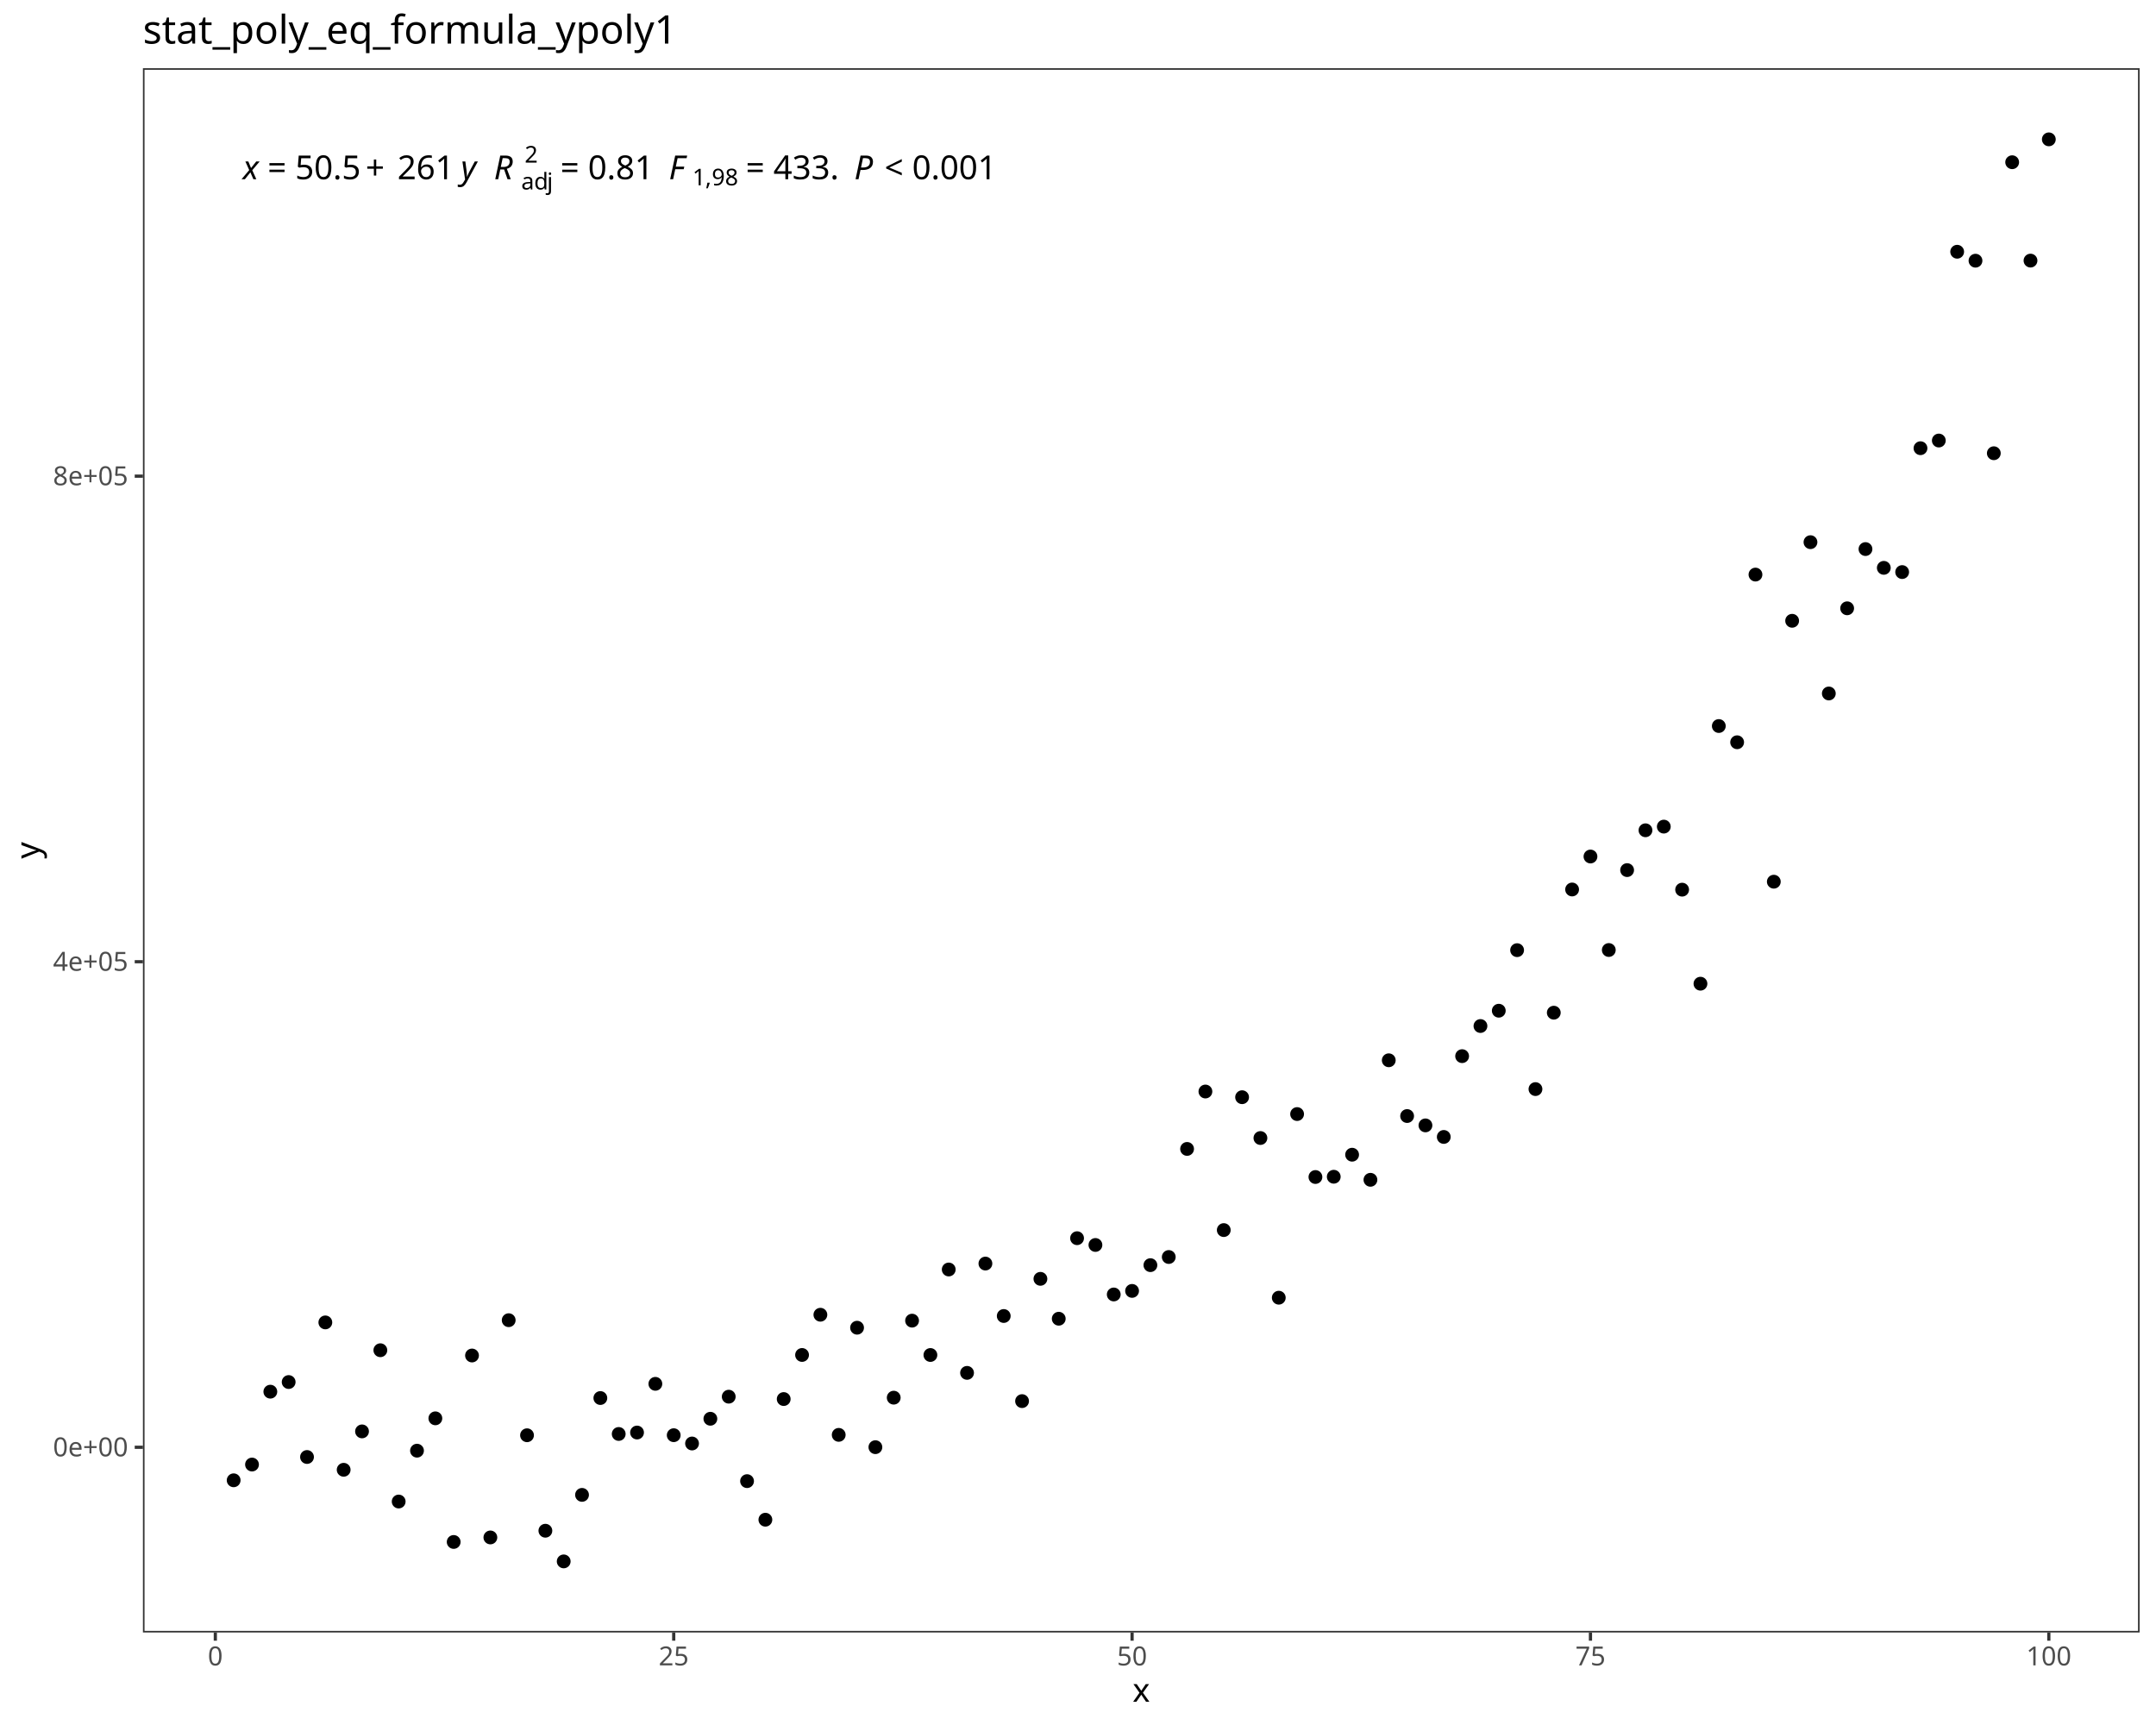
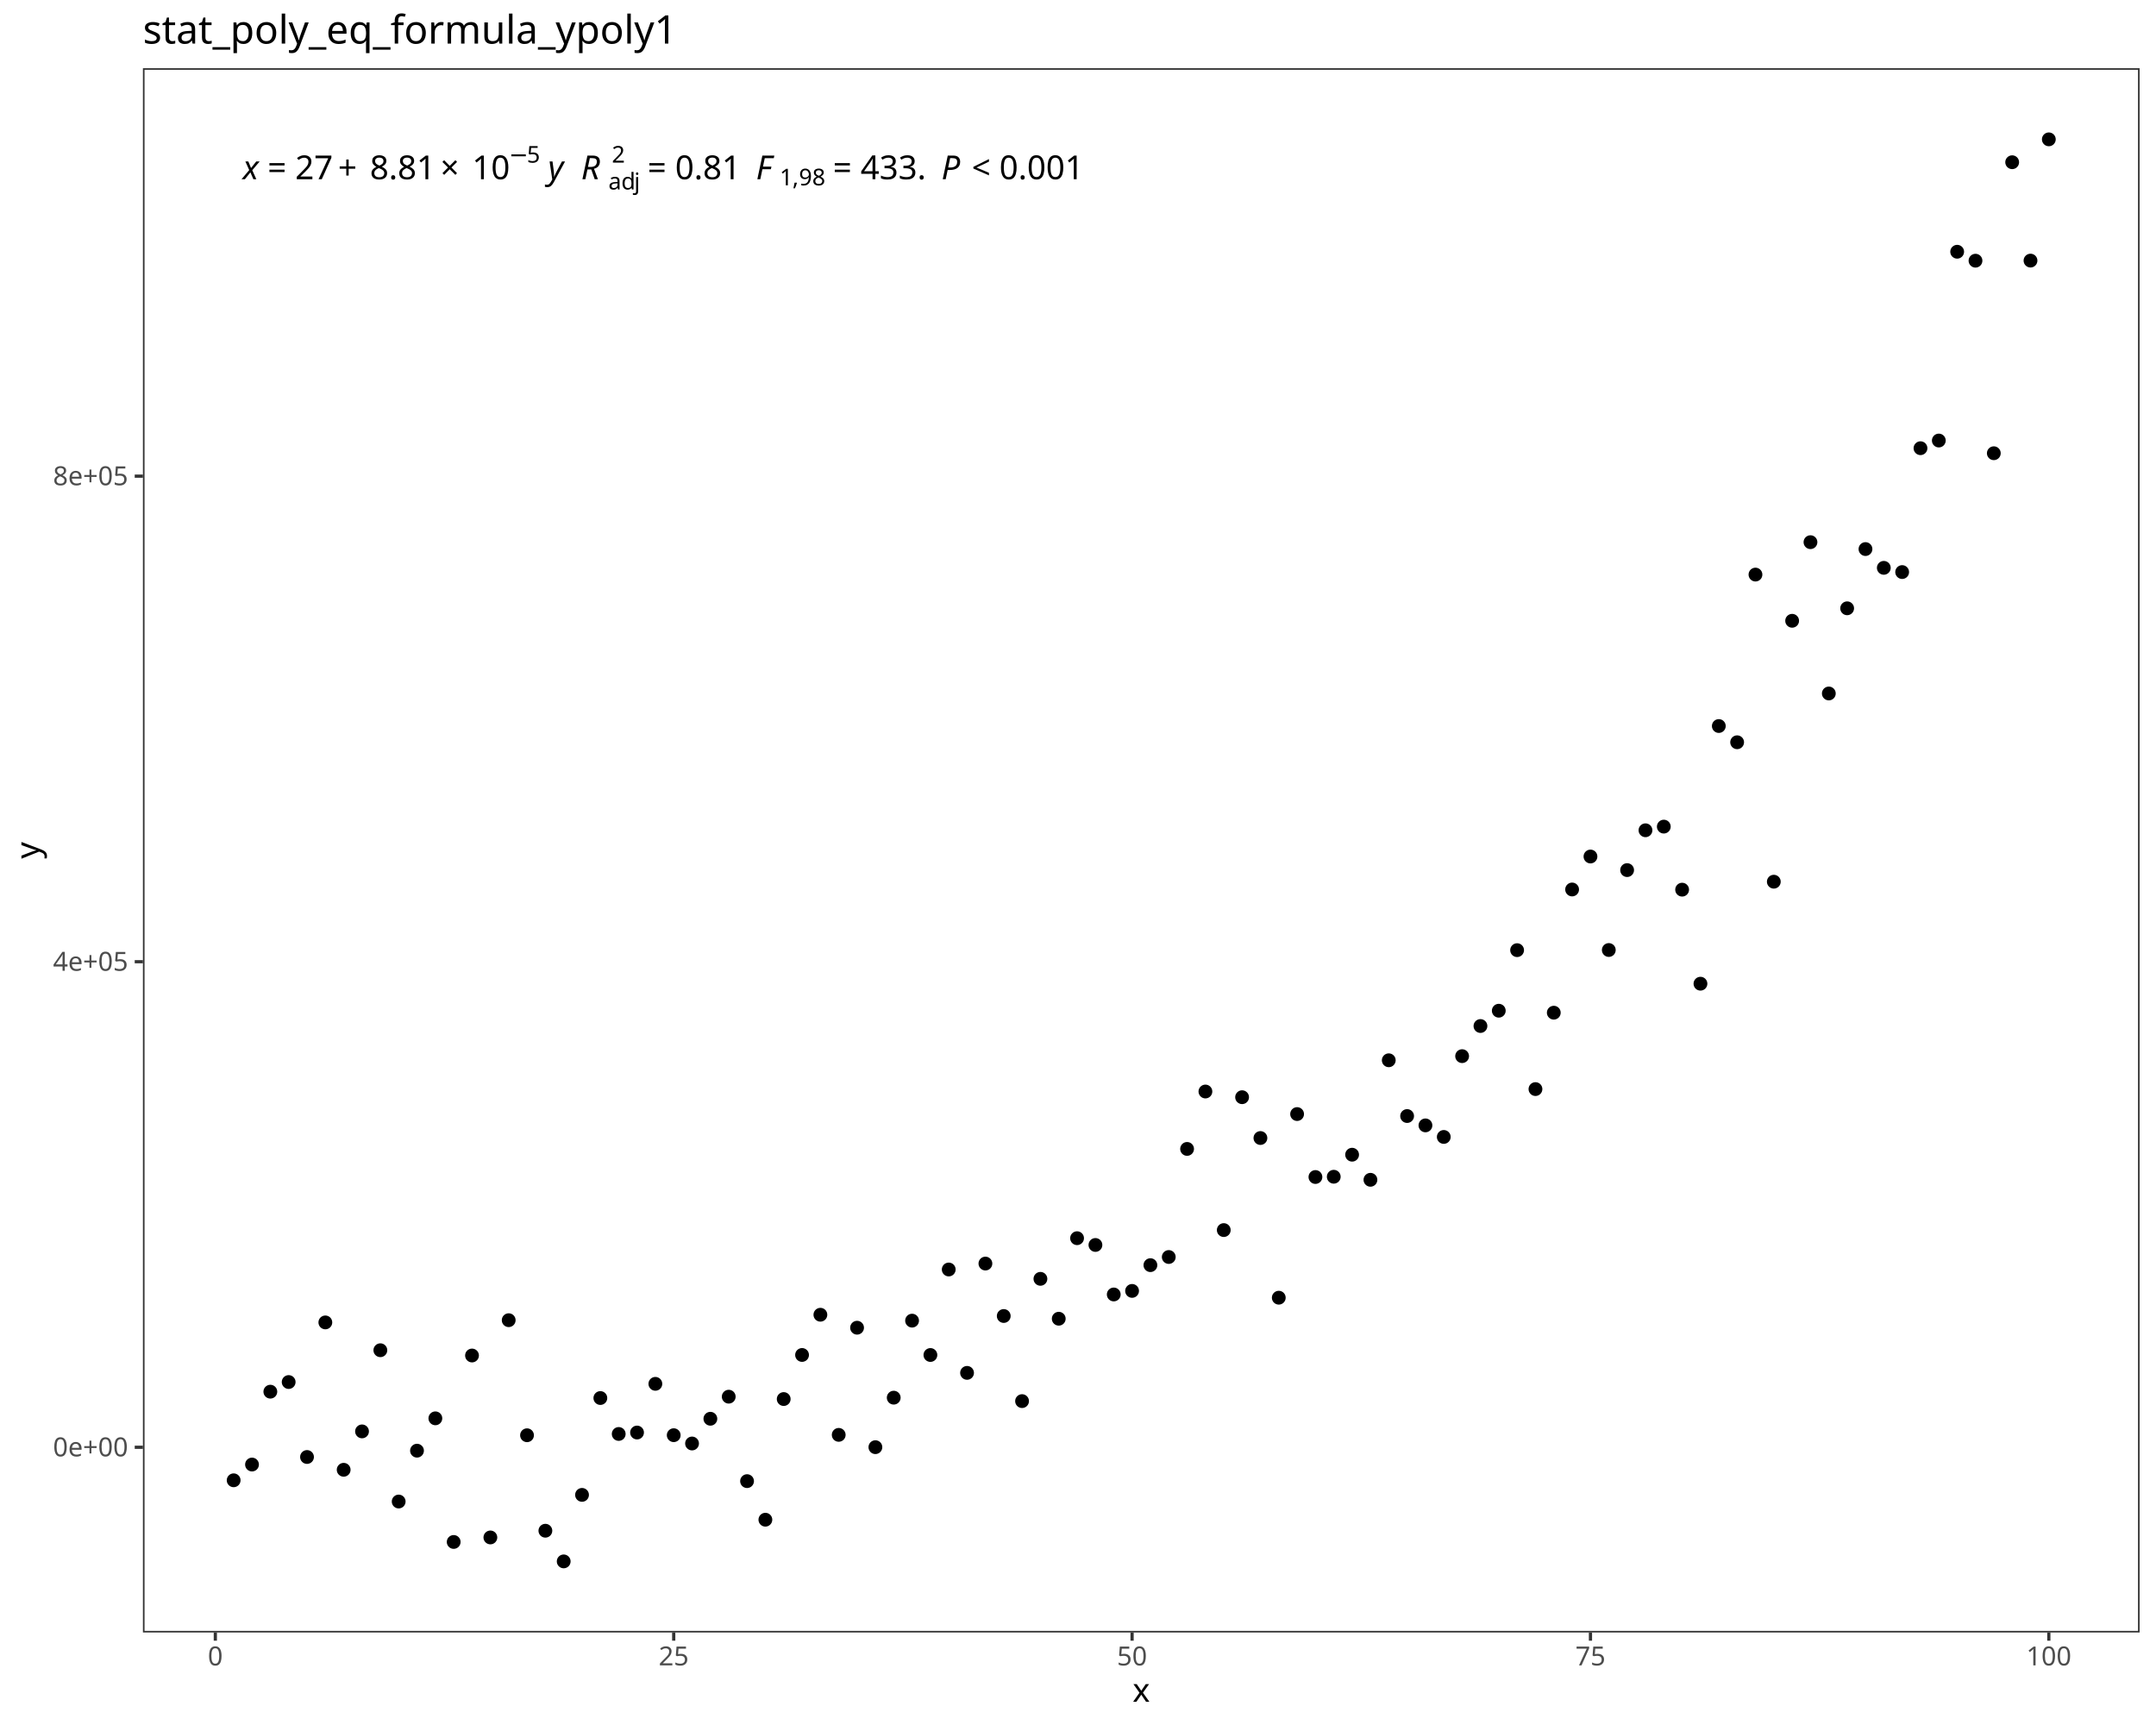
<svg xmlns="http://www.w3.org/2000/svg" class="svglite" data-engine-version="2.0" width="720.00pt" height="576.00pt" viewBox="0 0 720.00 576.00">
  <defs>
    <style type="text/css">
    .svglite line, .svglite polyline, .svglite polygon, .svglite path, .svglite rect, .svglite circle {
      fill: none;
      stroke: #000000;
      stroke-linecap: round;
      stroke-linejoin: round;
      stroke-miterlimit: 10.00;
    }
  </style>
  </defs>
  <rect width="100%" height="100%" style="stroke: none; fill: #FFFFFF;" />
  <defs>
    <clipPath id="cpMC4wMHw3MjAuMDB8MC4wMHw1NzYuMDA=">
      <rect x="0.00" y="0.00" width="720.00" height="576.00" />
    </clipPath>
  </defs>
  <g clip-path="url(#cpMC4wMHw3MjAuMDB8MC4wMHw1NzYuMDA=)">
    <rect x="0.00" y="0.00" width="720.00" height="576.00" style="stroke-width: 1.07; stroke: #FFFFFF; fill: #FFFFFF;" />
  </g>
  <defs>
    <clipPath id="cpNDcuNzN8NzE0LjUyfDIyLjc4fDU0NS4xMQ==">
      <rect x="47.73" y="22.78" width="666.80" height="522.33" />
    </clipPath>
  </defs>
  <g clip-path="url(#cpNDcuNzN8NzE0LjUyfDIyLjc4fDU0NS4xMQ==)">
    <rect x="47.73" y="22.78" width="666.80" height="522.33" style="stroke-width: 1.07; stroke: none; fill: #FFFFFF;" />
    <circle cx="78.03" cy="494.29" r="1.95" style="stroke-width: 0.71; fill: #000000;" />
    <circle cx="84.16" cy="489.03" r="1.95" style="stroke-width: 0.71; fill: #000000;" />
    <circle cx="90.28" cy="464.70" r="1.95" style="stroke-width: 0.71; fill: #000000;" />
    <circle cx="96.40" cy="461.48" r="1.95" style="stroke-width: 0.71; fill: #000000;" />
    <circle cx="102.53" cy="486.51" r="1.95" style="stroke-width: 0.71; fill: #000000;" />
    <circle cx="108.65" cy="441.57" r="1.95" style="stroke-width: 0.71; fill: #000000;" />
    <circle cx="114.77" cy="490.78" r="1.95" style="stroke-width: 0.71; fill: #000000;" />
    <circle cx="120.90" cy="477.96" r="1.95" style="stroke-width: 0.71; fill: #000000;" />
    <circle cx="127.02" cy="450.86" r="1.95" style="stroke-width: 0.71; fill: #000000;" />
    <circle cx="133.14" cy="501.38" r="1.95" style="stroke-width: 0.71; fill: #000000;" />
    <circle cx="139.26" cy="484.40" r="1.95" style="stroke-width: 0.71; fill: #000000;" />
    <circle cx="145.39" cy="473.60" r="1.95" style="stroke-width: 0.71; fill: #000000;" />
    <circle cx="151.51" cy="514.88" r="1.95" style="stroke-width: 0.71; fill: #000000;" />
    <circle cx="157.63" cy="452.62" r="1.95" style="stroke-width: 0.71; fill: #000000;" />
    <circle cx="163.76" cy="513.37" r="1.95" style="stroke-width: 0.71; fill: #000000;" />
    <circle cx="169.88" cy="440.83" r="1.95" style="stroke-width: 0.71; fill: #000000;" />
    <circle cx="176.00" cy="479.25" r="1.95" style="stroke-width: 0.71; fill: #000000;" />
    <circle cx="182.13" cy="511.13" r="1.95" style="stroke-width: 0.71; fill: #000000;" />
    <circle cx="188.25" cy="521.37" r="1.95" style="stroke-width: 0.71; fill: #000000;" />
    <circle cx="194.37" cy="499.16" r="1.95" style="stroke-width: 0.71; fill: #000000;" />
    <circle cx="200.49" cy="466.82" r="1.95" style="stroke-width: 0.71; fill: #000000;" />
    <circle cx="206.62" cy="478.82" r="1.95" style="stroke-width: 0.71; fill: #000000;" />
    <circle cx="212.74" cy="478.34" r="1.95" style="stroke-width: 0.71; fill: #000000;" />
    <circle cx="218.86" cy="462.08" r="1.95" style="stroke-width: 0.71; fill: #000000;" />
    <circle cx="224.99" cy="479.23" r="1.95" style="stroke-width: 0.71; fill: #000000;" />
    <circle cx="231.11" cy="482.00" r="1.95" style="stroke-width: 0.71; fill: #000000;" />
    <circle cx="237.23" cy="473.74" r="1.95" style="stroke-width: 0.71; fill: #000000;" />
    <circle cx="243.36" cy="466.37" r="1.95" style="stroke-width: 0.71; fill: #000000;" />
    <circle cx="249.48" cy="494.57" r="1.95" style="stroke-width: 0.71; fill: #000000;" />
    <circle cx="255.60" cy="507.45" r="1.95" style="stroke-width: 0.71; fill: #000000;" />
    <circle cx="261.72" cy="467.16" r="1.95" style="stroke-width: 0.71; fill: #000000;" />
    <circle cx="267.85" cy="452.44" r="1.95" style="stroke-width: 0.71; fill: #000000;" />
    <circle cx="273.97" cy="439.01" r="1.95" style="stroke-width: 0.71; fill: #000000;" />
    <circle cx="280.09" cy="479.12" r="1.95" style="stroke-width: 0.71; fill: #000000;" />
    <circle cx="286.22" cy="443.34" r="1.95" style="stroke-width: 0.71; fill: #000000;" />
    <circle cx="292.34" cy="483.23" r="1.95" style="stroke-width: 0.71; fill: #000000;" />
    <circle cx="298.46" cy="466.70" r="1.95" style="stroke-width: 0.71; fill: #000000;" />
    <circle cx="304.59" cy="440.98" r="1.95" style="stroke-width: 0.71; fill: #000000;" />
    <circle cx="310.71" cy="452.45" r="1.95" style="stroke-width: 0.71; fill: #000000;" />
    <circle cx="316.83" cy="423.90" r="1.95" style="stroke-width: 0.71; fill: #000000;" />
    <circle cx="322.95" cy="458.42" r="1.95" style="stroke-width: 0.71; fill: #000000;" />
    <circle cx="329.08" cy="421.92" r="1.95" style="stroke-width: 0.71; fill: #000000;" />
    <circle cx="335.20" cy="439.43" r="1.95" style="stroke-width: 0.71; fill: #000000;" />
    <circle cx="341.32" cy="467.85" r="1.95" style="stroke-width: 0.71; fill: #000000;" />
    <circle cx="347.45" cy="427.02" r="1.95" style="stroke-width: 0.71; fill: #000000;" />
    <circle cx="353.57" cy="440.34" r="1.95" style="stroke-width: 0.71; fill: #000000;" />
    <circle cx="359.69" cy="413.45" r="1.95" style="stroke-width: 0.71; fill: #000000;" />
    <circle cx="365.82" cy="415.71" r="1.95" style="stroke-width: 0.71; fill: #000000;" />
    <circle cx="371.94" cy="432.24" r="1.95" style="stroke-width: 0.71; fill: #000000;" />
    <circle cx="378.06" cy="431.05" r="1.95" style="stroke-width: 0.71; fill: #000000;" />
    <circle cx="384.18" cy="422.45" r="1.95" style="stroke-width: 0.71; fill: #000000;" />
    <circle cx="390.31" cy="419.73" r="1.95" style="stroke-width: 0.71; fill: #000000;" />
    <circle cx="396.43" cy="383.64" r="1.95" style="stroke-width: 0.71; fill: #000000;" />
    <circle cx="402.55" cy="364.47" r="1.95" style="stroke-width: 0.71; fill: #000000;" />
    <circle cx="408.68" cy="410.74" r="1.95" style="stroke-width: 0.71; fill: #000000;" />
    <circle cx="414.80" cy="366.37" r="1.95" style="stroke-width: 0.71; fill: #000000;" />
    <circle cx="420.92" cy="380.00" r="1.95" style="stroke-width: 0.71; fill: #000000;" />
    <circle cx="427.05" cy="433.32" r="1.95" style="stroke-width: 0.71; fill: #000000;" />
    <circle cx="433.17" cy="372.00" r="1.95" style="stroke-width: 0.71; fill: #000000;" />
    <circle cx="439.29" cy="393.02" r="1.95" style="stroke-width: 0.71; fill: #000000;" />
    <circle cx="445.41" cy="392.93" r="1.95" style="stroke-width: 0.71; fill: #000000;" />
    <circle cx="451.54" cy="385.57" r="1.95" style="stroke-width: 0.71; fill: #000000;" />
    <circle cx="457.66" cy="393.95" r="1.95" style="stroke-width: 0.71; fill: #000000;" />
    <circle cx="463.78" cy="354.04" r="1.95" style="stroke-width: 0.71; fill: #000000;" />
    <circle cx="469.91" cy="372.66" r="1.95" style="stroke-width: 0.71; fill: #000000;" />
    <circle cx="476.03" cy="375.78" r="1.95" style="stroke-width: 0.71; fill: #000000;" />
    <circle cx="482.15" cy="379.64" r="1.95" style="stroke-width: 0.71; fill: #000000;" />
    <circle cx="488.28" cy="352.66" r="1.95" style="stroke-width: 0.71; fill: #000000;" />
    <circle cx="494.40" cy="342.60" r="1.95" style="stroke-width: 0.71; fill: #000000;" />
    <circle cx="500.52" cy="337.49" r="1.95" style="stroke-width: 0.71; fill: #000000;" />
    <circle cx="506.64" cy="317.27" r="1.95" style="stroke-width: 0.71; fill: #000000;" />
    <circle cx="512.77" cy="363.66" r="1.95" style="stroke-width: 0.71; fill: #000000;" />
    <circle cx="518.89" cy="338.15" r="1.95" style="stroke-width: 0.71; fill: #000000;" />
    <circle cx="525.01" cy="297.01" r="1.95" style="stroke-width: 0.71; fill: #000000;" />
    <circle cx="531.14" cy="286.00" r="1.95" style="stroke-width: 0.71; fill: #000000;" />
    <circle cx="537.26" cy="317.22" r="1.95" style="stroke-width: 0.71; fill: #000000;" />
    <circle cx="543.38" cy="290.54" r="1.95" style="stroke-width: 0.71; fill: #000000;" />
    <circle cx="549.51" cy="277.24" r="1.95" style="stroke-width: 0.71; fill: #000000;" />
    <circle cx="555.63" cy="276.02" r="1.95" style="stroke-width: 0.71; fill: #000000;" />
    <circle cx="561.75" cy="297.07" r="1.95" style="stroke-width: 0.71; fill: #000000;" />
    <circle cx="567.87" cy="328.47" r="1.95" style="stroke-width: 0.71; fill: #000000;" />
    <circle cx="574.00" cy="242.43" r="1.95" style="stroke-width: 0.71; fill: #000000;" />
    <circle cx="580.12" cy="247.85" r="1.95" style="stroke-width: 0.71; fill: #000000;" />
    <circle cx="586.24" cy="191.86" r="1.95" style="stroke-width: 0.71; fill: #000000;" />
    <circle cx="592.37" cy="294.41" r="1.95" style="stroke-width: 0.71; fill: #000000;" />
    <circle cx="598.49" cy="207.29" r="1.95" style="stroke-width: 0.71; fill: #000000;" />
    <circle cx="604.61" cy="181.04" r="1.95" style="stroke-width: 0.71; fill: #000000;" />
    <circle cx="610.74" cy="231.56" r="1.95" style="stroke-width: 0.71; fill: #000000;" />
    <circle cx="616.86" cy="203.12" r="1.95" style="stroke-width: 0.71; fill: #000000;" />
    <circle cx="622.98" cy="183.34" r="1.95" style="stroke-width: 0.71; fill: #000000;" />
    <circle cx="629.10" cy="189.61" r="1.95" style="stroke-width: 0.71; fill: #000000;" />
    <circle cx="635.23" cy="191.02" r="1.95" style="stroke-width: 0.71; fill: #000000;" />
    <circle cx="641.35" cy="149.66" r="1.95" style="stroke-width: 0.71; fill: #000000;" />
    <circle cx="647.47" cy="147.10" r="1.95" style="stroke-width: 0.71; fill: #000000;" />
    <circle cx="653.60" cy="84.06" r="1.95" style="stroke-width: 0.71; fill: #000000;" />
    <circle cx="659.72" cy="87.05" r="1.95" style="stroke-width: 0.71; fill: #000000;" />
    <circle cx="665.84" cy="151.34" r="1.95" style="stroke-width: 0.71; fill: #000000;" />
    <circle cx="671.97" cy="54.17" r="1.95" style="stroke-width: 0.71; fill: #000000;" />
    <circle cx="678.09" cy="87.02" r="1.95" style="stroke-width: 0.71; fill: #000000;" />
    <circle cx="684.21" cy="46.53" r="1.95" style="stroke-width: 0.71; fill: #000000;" />
    <text x="81.07" y="59.84" style="font-size: 11.04px; font-style: italic; font-family: sans;" textLength="5.52px" lengthAdjust="spacingAndGlyphs">x</text>
    <text x="86.59" y="59.84" style="font-size: 11.04px; font-family: sans;" textLength="2.76px" lengthAdjust="spacingAndGlyphs"> </text>
    <text x="89.35" y="59.84" style="font-size: 11.04px; font-family: sans;" textLength="6.45px" lengthAdjust="spacingAndGlyphs">=</text>
    <text x="95.80" y="59.84" style="font-size: 11.04px; font-family: sans;" textLength="2.76px" lengthAdjust="spacingAndGlyphs"> </text>
-     <text x="98.57" y="59.84" style="font-size: 11.04px; font-family: sans;" textLength="21.49px" lengthAdjust="spacingAndGlyphs">50.5</text>
-     <text x="122.10" y="59.84" style="font-size: 11.04px; font-family: sans;" textLength="8.57px" lengthAdjust="spacingAndGlyphs">+</text>
-     <text x="132.71" y="59.84" style="font-size: 11.04px; font-family: sans;" textLength="18.42px" lengthAdjust="spacingAndGlyphs">261</text>
-     <text x="151.13" y="59.84" style="font-size: 11.04px; font-family: sans;" textLength="2.76px" lengthAdjust="spacingAndGlyphs"> </text>
-     <text x="153.90" y="59.84" style="font-size: 11.04px; font-style: italic; font-family: sans;" textLength="5.52px" lengthAdjust="spacingAndGlyphs">y</text>
-     <text x="159.42" y="59.84" style="font-size: 11.04px; font-family: sans;" textLength="2.76px" lengthAdjust="spacingAndGlyphs"> </text>
-     <text x="162.18" y="59.84" style="font-size: 11.04px; font-family: sans;" textLength="2.76px" lengthAdjust="spacingAndGlyphs"> </text>
-     <text x="164.94" y="59.84" style="font-size: 11.04px; font-style: italic; font-family: sans;" textLength="7.98px" lengthAdjust="spacingAndGlyphs">R</text>
-     <text x="174.06" y="63.26" style="font-size: 7.73px; font-family: sans;" textLength="4.30px" lengthAdjust="spacingAndGlyphs">a</text>
-     <text x="178.36" y="63.26" style="font-size: 7.73px; font-family: sans;" textLength="4.30px" lengthAdjust="spacingAndGlyphs">d</text>
-     <text x="182.66" y="63.26" style="font-size: 7.73px; font-family: sans;" textLength="1.72px" lengthAdjust="spacingAndGlyphs">j</text>
-     <text x="175.20" y="54.30" style="font-size: 7.73px; font-family: sans;" textLength="4.30px" lengthAdjust="spacingAndGlyphs">2</text>
-     <text x="184.37" y="59.84" style="font-size: 11.04px; font-family: sans;" textLength="2.76px" lengthAdjust="spacingAndGlyphs"> </text>
-     <text x="187.13" y="59.84" style="font-size: 11.04px; font-family: sans;" textLength="6.45px" lengthAdjust="spacingAndGlyphs">=</text>
-     <text x="193.58" y="59.84" style="font-size: 11.04px; font-family: sans;" textLength="2.76px" lengthAdjust="spacingAndGlyphs"> </text>
-     <text x="196.35" y="59.84" style="font-size: 11.04px; font-family: sans;" textLength="21.49px" lengthAdjust="spacingAndGlyphs">0.81</text>
-     <text x="217.83" y="59.84" style="font-size: 11.04px; font-family: sans;" textLength="2.76px" lengthAdjust="spacingAndGlyphs"> </text>
-     <text x="220.60" y="59.84" style="font-size: 11.04px; font-family: sans;" textLength="2.76px" lengthAdjust="spacingAndGlyphs"> </text>
-     <text x="223.36" y="59.84" style="font-size: 11.04px; font-style: italic; font-family: sans;" textLength="6.74px" lengthAdjust="spacingAndGlyphs">F</text>
-     <text x="231.24" y="61.88" style="font-size: 7.73px; font-family: sans;" textLength="4.30px" lengthAdjust="spacingAndGlyphs">1</text>
-     <text x="235.54" y="61.88" style="font-size: 7.73px; font-family: sans;" textLength="2.15px" lengthAdjust="spacingAndGlyphs">,</text>
-     <text x="237.69" y="61.88" style="font-size: 7.73px; font-family: sans;" textLength="8.60px" lengthAdjust="spacingAndGlyphs">98</text>
-     <text x="246.28" y="59.84" style="font-size: 11.04px; font-family: sans;" textLength="2.76px" lengthAdjust="spacingAndGlyphs"> </text>
-     <text x="249.05" y="59.84" style="font-size: 11.04px; font-family: sans;" textLength="6.45px" lengthAdjust="spacingAndGlyphs">=</text>
-     <text x="255.50" y="59.84" style="font-size: 11.04px; font-family: sans;" textLength="2.76px" lengthAdjust="spacingAndGlyphs"> </text>
-     <text x="258.26" y="59.84" style="font-size: 11.04px; font-family: sans;" textLength="21.49px" lengthAdjust="spacingAndGlyphs">433.</text>
-     <text x="279.75" y="59.84" style="font-size: 11.04px; font-family: sans;" textLength="2.76px" lengthAdjust="spacingAndGlyphs"> </text>
-     <text x="282.51" y="59.84" style="font-size: 11.04px; font-family: sans;" textLength="2.76px" lengthAdjust="spacingAndGlyphs"> </text>
-     <text x="285.27" y="59.84" style="font-size: 11.04px; font-style: italic; font-family: sans;" textLength="7.37px" lengthAdjust="spacingAndGlyphs">P</text>
-     <text x="292.64" y="59.84" style="font-size: 11.04px; font-family: sans;" textLength="2.76px" lengthAdjust="spacingAndGlyphs"> </text>
-     <text x="295.40" y="59.84" style="font-size: 11.04px; font-family: sans;" textLength="6.45px" lengthAdjust="spacingAndGlyphs">&lt;</text>
-     <text x="301.85" y="59.84" style="font-size: 11.04px; font-family: sans;" textLength="2.76px" lengthAdjust="spacingAndGlyphs"> </text>
-     <text x="304.61" y="59.84" style="font-size: 11.04px; font-family: sans;" textLength="27.63px" lengthAdjust="spacingAndGlyphs">0.001</text>
+     <text x="98.57" y="59.84" style="font-size: 11.04px; font-family: sans;" textLength="12.28px" lengthAdjust="spacingAndGlyphs">27</text>
+     <text x="112.89" y="59.84" style="font-size: 11.04px; font-family: sans;" textLength="8.57px" lengthAdjust="spacingAndGlyphs">+</text>
+     <text x="123.51" y="59.84" style="font-size: 11.04px; font-family: sans;" textLength="21.49px" lengthAdjust="spacingAndGlyphs">8.81</text>
+     <text x="147.04" y="59.84" style="font-size: 11.04px; font-family: sans;" textLength="8.58px" lengthAdjust="spacingAndGlyphs">×</text>
+     <text x="157.66" y="59.84" style="font-size: 11.04px; font-family: sans;" textLength="12.28px" lengthAdjust="spacingAndGlyphs">10</text>
+     <text x="169.94" y="54.30" style="font-size: 7.73px; font-family: sans;" textLength="6.00px" lengthAdjust="spacingAndGlyphs">−</text>
+     <text x="175.95" y="54.30" style="font-size: 7.73px; font-family: sans;" textLength="4.30px" lengthAdjust="spacingAndGlyphs">5</text>
+     <text x="180.24" y="59.84" style="font-size: 11.04px; font-family: sans;" textLength="2.76px" lengthAdjust="spacingAndGlyphs"> </text>
+     <text x="183.01" y="59.84" style="font-size: 11.04px; font-style: italic; font-family: sans;" textLength="5.52px" lengthAdjust="spacingAndGlyphs">y</text>
+     <text x="188.53" y="59.84" style="font-size: 11.04px; font-family: sans;" textLength="2.76px" lengthAdjust="spacingAndGlyphs"> </text>
+     <text x="191.29" y="59.84" style="font-size: 11.04px; font-family: sans;" textLength="2.76px" lengthAdjust="spacingAndGlyphs"> </text>
+     <text x="194.05" y="59.84" style="font-size: 11.04px; font-style: italic; font-family: sans;" textLength="7.98px" lengthAdjust="spacingAndGlyphs">R</text>
+     <text x="203.17" y="63.26" style="font-size: 7.73px; font-family: sans;" textLength="4.30px" lengthAdjust="spacingAndGlyphs">a</text>
+     <text x="207.47" y="63.26" style="font-size: 7.73px; font-family: sans;" textLength="4.30px" lengthAdjust="spacingAndGlyphs">d</text>
+     <text x="211.77" y="63.26" style="font-size: 7.73px; font-family: sans;" textLength="1.72px" lengthAdjust="spacingAndGlyphs">j</text>
+     <text x="204.31" y="54.30" style="font-size: 7.73px; font-family: sans;" textLength="4.30px" lengthAdjust="spacingAndGlyphs">2</text>
+     <text x="213.48" y="59.84" style="font-size: 11.04px; font-family: sans;" textLength="2.76px" lengthAdjust="spacingAndGlyphs"> </text>
+     <text x="216.24" y="59.84" style="font-size: 11.04px; font-family: sans;" textLength="6.45px" lengthAdjust="spacingAndGlyphs">=</text>
+     <text x="222.69" y="59.84" style="font-size: 11.04px; font-family: sans;" textLength="2.76px" lengthAdjust="spacingAndGlyphs"> </text>
+     <text x="225.46" y="59.84" style="font-size: 11.04px; font-family: sans;" textLength="21.49px" lengthAdjust="spacingAndGlyphs">0.81</text>
+     <text x="246.94" y="59.84" style="font-size: 11.04px; font-family: sans;" textLength="2.76px" lengthAdjust="spacingAndGlyphs"> </text>
+     <text x="249.71" y="59.84" style="font-size: 11.04px; font-family: sans;" textLength="2.76px" lengthAdjust="spacingAndGlyphs"> </text>
+     <text x="252.47" y="59.84" style="font-size: 11.04px; font-style: italic; font-family: sans;" textLength="6.74px" lengthAdjust="spacingAndGlyphs">F</text>
+     <text x="260.35" y="61.88" style="font-size: 7.73px; font-family: sans;" textLength="4.30px" lengthAdjust="spacingAndGlyphs">1</text>
+     <text x="264.65" y="61.88" style="font-size: 7.73px; font-family: sans;" textLength="2.15px" lengthAdjust="spacingAndGlyphs">,</text>
+     <text x="266.80" y="61.88" style="font-size: 7.73px; font-family: sans;" textLength="8.60px" lengthAdjust="spacingAndGlyphs">98</text>
+     <text x="275.39" y="59.84" style="font-size: 11.04px; font-family: sans;" textLength="2.76px" lengthAdjust="spacingAndGlyphs"> </text>
+     <text x="278.15" y="59.84" style="font-size: 11.04px; font-family: sans;" textLength="6.45px" lengthAdjust="spacingAndGlyphs">=</text>
+     <text x="284.61" y="59.84" style="font-size: 11.04px; font-family: sans;" textLength="2.76px" lengthAdjust="spacingAndGlyphs"> </text>
+     <text x="287.37" y="59.84" style="font-size: 11.04px; font-family: sans;" textLength="21.49px" lengthAdjust="spacingAndGlyphs">433.</text>
+     <text x="308.86" y="59.84" style="font-size: 11.04px; font-family: sans;" textLength="2.76px" lengthAdjust="spacingAndGlyphs"> </text>
+     <text x="311.62" y="59.84" style="font-size: 11.04px; font-family: sans;" textLength="2.76px" lengthAdjust="spacingAndGlyphs"> </text>
+     <text x="314.38" y="59.84" style="font-size: 11.04px; font-style: italic; font-family: sans;" textLength="7.37px" lengthAdjust="spacingAndGlyphs">P</text>
+     <text x="321.75" y="59.84" style="font-size: 11.04px; font-family: sans;" textLength="2.76px" lengthAdjust="spacingAndGlyphs"> </text>
+     <text x="324.51" y="59.84" style="font-size: 11.04px; font-family: sans;" textLength="6.45px" lengthAdjust="spacingAndGlyphs">&lt;</text>
+     <text x="330.96" y="59.84" style="font-size: 11.04px; font-family: sans;" textLength="2.76px" lengthAdjust="spacingAndGlyphs"> </text>
+     <text x="333.72" y="59.84" style="font-size: 11.04px; font-family: sans;" textLength="27.63px" lengthAdjust="spacingAndGlyphs">0.001</text>
    <rect x="47.73" y="22.78" width="666.80" height="522.33" style="stroke-width: 1.07; stroke: #333333;" />
  </g>
  <g clip-path="url(#cpMC4wMHw3MjAuMDB8MC4wMHw1NzYuMDA=)">
    <text x="42.79" y="486.29" text-anchor="end" style="font-size: 8.80px; fill: #4D4D4D; font-family: sans;" textLength="24.72px" lengthAdjust="spacingAndGlyphs">0e+00</text>
    <text x="42.79" y="324.15" text-anchor="end" style="font-size: 8.80px; fill: #4D4D4D; font-family: sans;" textLength="24.72px" lengthAdjust="spacingAndGlyphs">4e+05</text>
    <text x="42.79" y="162.02" text-anchor="end" style="font-size: 8.80px; fill: #4D4D4D; font-family: sans;" textLength="24.72px" lengthAdjust="spacingAndGlyphs">8e+05</text>
    <polyline points="44.99,483.26 47.73,483.26 " style="stroke-width: 1.07; stroke: #333333; stroke-linecap: butt;" />
    <polyline points="44.99,321.13 47.73,321.13 " style="stroke-width: 1.07; stroke: #333333; stroke-linecap: butt;" />
    <polyline points="44.99,158.99 47.73,158.99 " style="stroke-width: 1.07; stroke: #333333; stroke-linecap: butt;" />
    <polyline points="71.91,547.85 71.91,545.11 " style="stroke-width: 1.07; stroke: #333333; stroke-linecap: butt;" />
    <polyline points="224.99,547.85 224.99,545.11 " style="stroke-width: 1.07; stroke: #333333; stroke-linecap: butt;" />
    <polyline points="378.06,547.85 378.06,545.11 " style="stroke-width: 1.07; stroke: #333333; stroke-linecap: butt;" />
    <polyline points="531.14,547.85 531.14,545.11 " style="stroke-width: 1.07; stroke: #333333; stroke-linecap: butt;" />
    <polyline points="684.21,547.85 684.21,545.11 " style="stroke-width: 1.07; stroke: #333333; stroke-linecap: butt;" />
    <text x="71.91" y="556.10" text-anchor="middle" style="font-size: 8.80px; fill: #4D4D4D; font-family: sans;" textLength="4.89px" lengthAdjust="spacingAndGlyphs">0</text>
    <text x="224.99" y="556.10" text-anchor="middle" style="font-size: 8.80px; fill: #4D4D4D; font-family: sans;" textLength="9.79px" lengthAdjust="spacingAndGlyphs">25</text>
    <text x="378.06" y="556.10" text-anchor="middle" style="font-size: 8.80px; fill: #4D4D4D; font-family: sans;" textLength="9.79px" lengthAdjust="spacingAndGlyphs">50</text>
    <text x="531.14" y="556.10" text-anchor="middle" style="font-size: 8.80px; fill: #4D4D4D; font-family: sans;" textLength="9.79px" lengthAdjust="spacingAndGlyphs">75</text>
    <text x="684.21" y="556.10" text-anchor="middle" style="font-size: 8.80px; fill: #4D4D4D; font-family: sans;" textLength="14.68px" lengthAdjust="spacingAndGlyphs">100</text>
    <text x="381.12" y="568.24" text-anchor="middle" style="font-size: 11.00px; font-family: sans;" textLength="5.50px" lengthAdjust="spacingAndGlyphs">x</text>
    <text transform="translate(13.05,283.95) rotate(-90)" text-anchor="middle" style="font-size: 11.00px; font-family: sans;" textLength="5.50px" lengthAdjust="spacingAndGlyphs">y</text>
    <text x="47.73" y="14.56" style="font-size: 13.20px; font-family: sans;" textLength="171.74px" lengthAdjust="spacingAndGlyphs">stat_poly_eq_formula_ypoly1</text>
  </g>
</svg>
